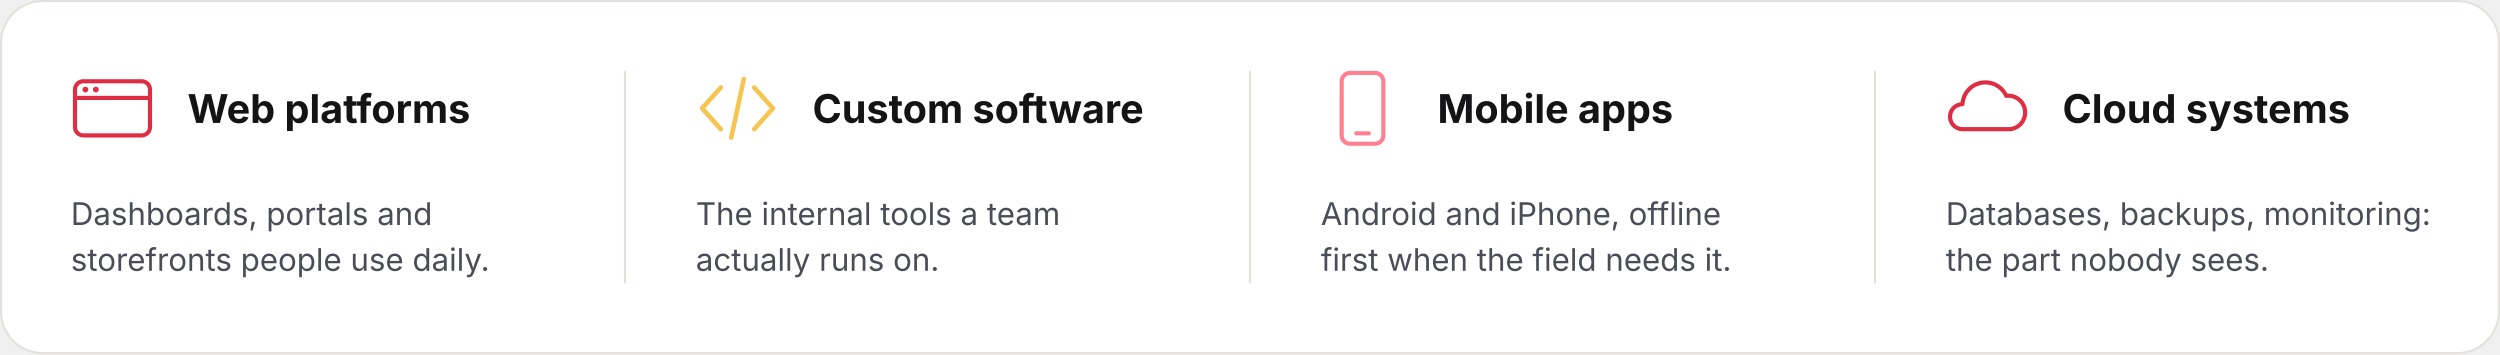
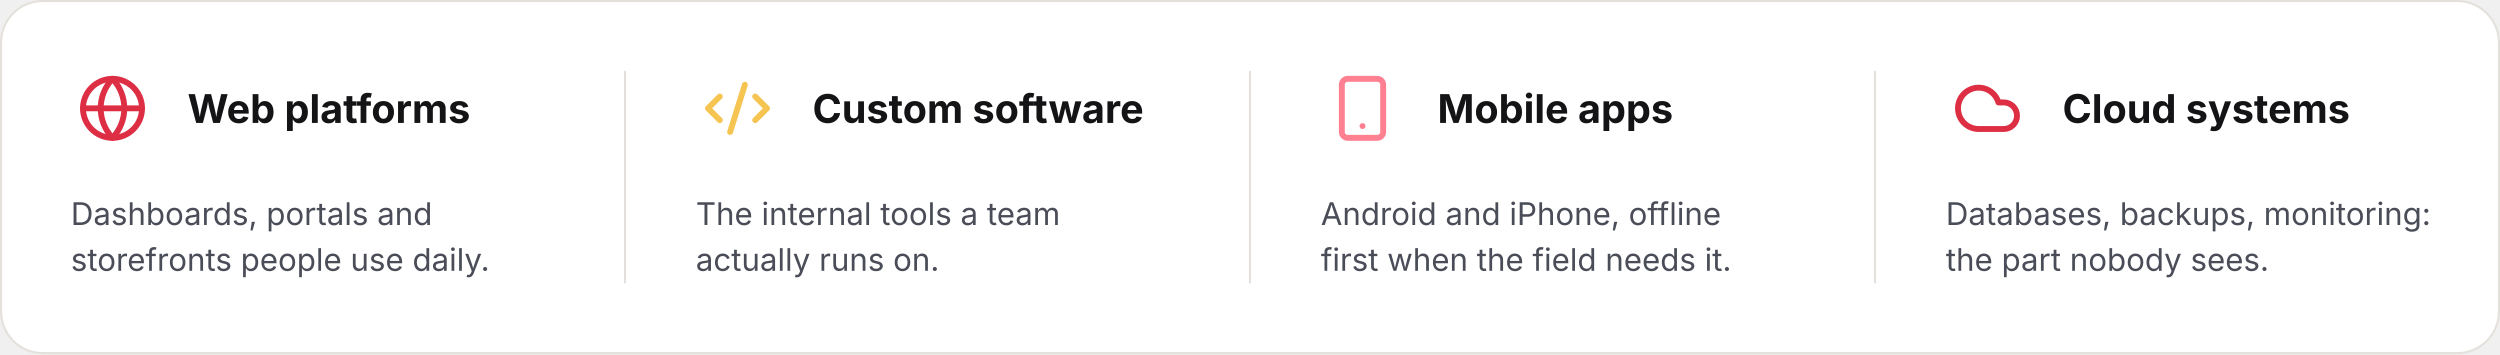
<svg xmlns="http://www.w3.org/2000/svg" width="1200" height="170" viewBox="0 0 1200 170" role="img" aria-label="What we build: web platforms, custom software, mobile apps, cloud systems">
  <style>
    .h { font: 700 19px Inter,'Segoe UI Variable Display','Segoe UI',-apple-system,BlinkMacSystemFont,Helvetica,Arial,sans-serif; fill: #141416; }
    .b { font: 400 15px Inter,'Segoe UI Variable Display','Segoe UI',-apple-system,BlinkMacSystemFont,Helvetica,Arial,sans-serif; fill: #4a4d57; }
    .ic { animation: bob 6s ease-in-out infinite; }
    @keyframes bob { 0%,100%{transform:translate(0,0)} 50%{transform:translate(0,-3px)} }
    @media (prefers-reduced-motion: reduce){*{animation:none!important}}
  </style>
  <rect x=".5" y=".5" width="1199" height="169" rx="20" fill="#ffffff" stroke="#e4e1dc" />
  <g transform="translate(54 52)">
    <g class="ic" style="animation-delay:-0.0s">
-       <rect x="-18" y="-13" width="36" height="26" rx="4" fill="none" stroke="#dd2e44" stroke-width="2" />
-       <path d="M-18 -5 H18" stroke="#dd2e44" stroke-width="2" />
-       <circle cx="-13" cy="-9" r="1.4" fill="#dd2e44" />
-       <circle cx="-8" cy="-9" r="1.4" fill="#dd2e44" />
+       <g transform="translate(-17.0 -17.0) scale(1.4167)" fill="none" stroke="#dd2e44" stroke-width="2.0" stroke-linecap="round" stroke-linejoin="round">
+         <circle cx="12" cy="12" r="10" />
+         <path d="M12 2a14.5 14.5 0 0 0 0 20 14.5 14.5 0 0 0 0-20" />
+         <path d="M2 12h20" />
+       </g>
    </g>
  </g>
  <text x="90" y="59" class="h">Web platforms</text>
  <text x="34" y="108" class="b">Dashboards, portals and</text>
  <text x="34" y="130" class="b">storefronts people use daily.</text>
  <path d="M300 34 V136" stroke="#e4e1dc" />
  <g transform="translate(354 52)">
    <g class="ic" style="animation-delay:-1.5s">
-       <path d="M-8 -10 L-17 0 L-8 10 M8 -10 L17 0 L8 10 M3 -14 L-3 14" fill="none" stroke="#f5c451" stroke-width="2.2" stroke-linecap="round" stroke-linejoin="round" />
+       <g transform="translate(-17.0 -17.0) scale(1.4167)" fill="none" stroke="#f5c451" stroke-width="2.0" stroke-linecap="round" stroke-linejoin="round">
+         <path d="m18 16 4-4-4-4" />
+         <path d="m6 8-4 4 4 4" />
+         <path d="m14.5 4-5 16" />
+       </g>
    </g>
  </g>
  <text x="390" y="59" class="h">Custom software</text>
  <text x="334" y="108" class="b">The internal tools a team</text>
  <text x="334" y="130" class="b">actually runs on.</text>
  <path d="M600 34 V136" stroke="#e4e1dc" />
  <g transform="translate(654 52)">
    <g class="ic" style="animation-delay:-3.0s">
-       <rect x="-10" y="-17" width="20" height="34" rx="4" fill="none" stroke="#ff8091" stroke-width="2" />
-       <path d="M-3 12 H3" stroke="#ff8091" stroke-width="2" stroke-linecap="round" />
+       <g transform="translate(-17.0 -17.0) scale(1.4167)" fill="none" stroke="#ff8091" stroke-width="2.0" stroke-linecap="round" stroke-linejoin="round">
+         <rect width="14" height="20" x="5" y="2" rx="2" ry="2" />
+         <path d="M12 18h.01" />
+       </g>
    </g>
  </g>
  <text x="690" y="59" class="h">Mobile apps</text>
  <text x="634" y="108" class="b">Android and iPhone, offline</text>
  <text x="634" y="130" class="b">first when the field needs it.</text>
  <path d="M900 34 V136" stroke="#e4e1dc" />
  <g transform="translate(954 52)">
    <g class="ic" style="animation-delay:-4.5s">
-       <path d="M-12 10 H11 A8 8 0 0 0 9 -6 A11 11 0 0 0 -12 -2 A6 6 0 0 0 -12 10 Z" fill="none" stroke="#dd2e44" stroke-width="2" stroke-linejoin="round" />
+       <g transform="translate(-17.0 -17.0) scale(1.4167)" fill="none" stroke="#dd2e44" stroke-width="2.0" stroke-linecap="round" stroke-linejoin="round">
+         <path d="M17.5 19H9a7 7 0 1 1 6.71-9h1.79a4.5 4.5 0 1 1 0 9Z" />
+       </g>
    </g>
  </g>
  <text x="990" y="59" class="h">Cloud systems</text>
  <text x="934" y="108" class="b">Databases, backups, monitoring:</text>
  <text x="934" y="130" class="b">the part nobody sees.</text>
</svg>
